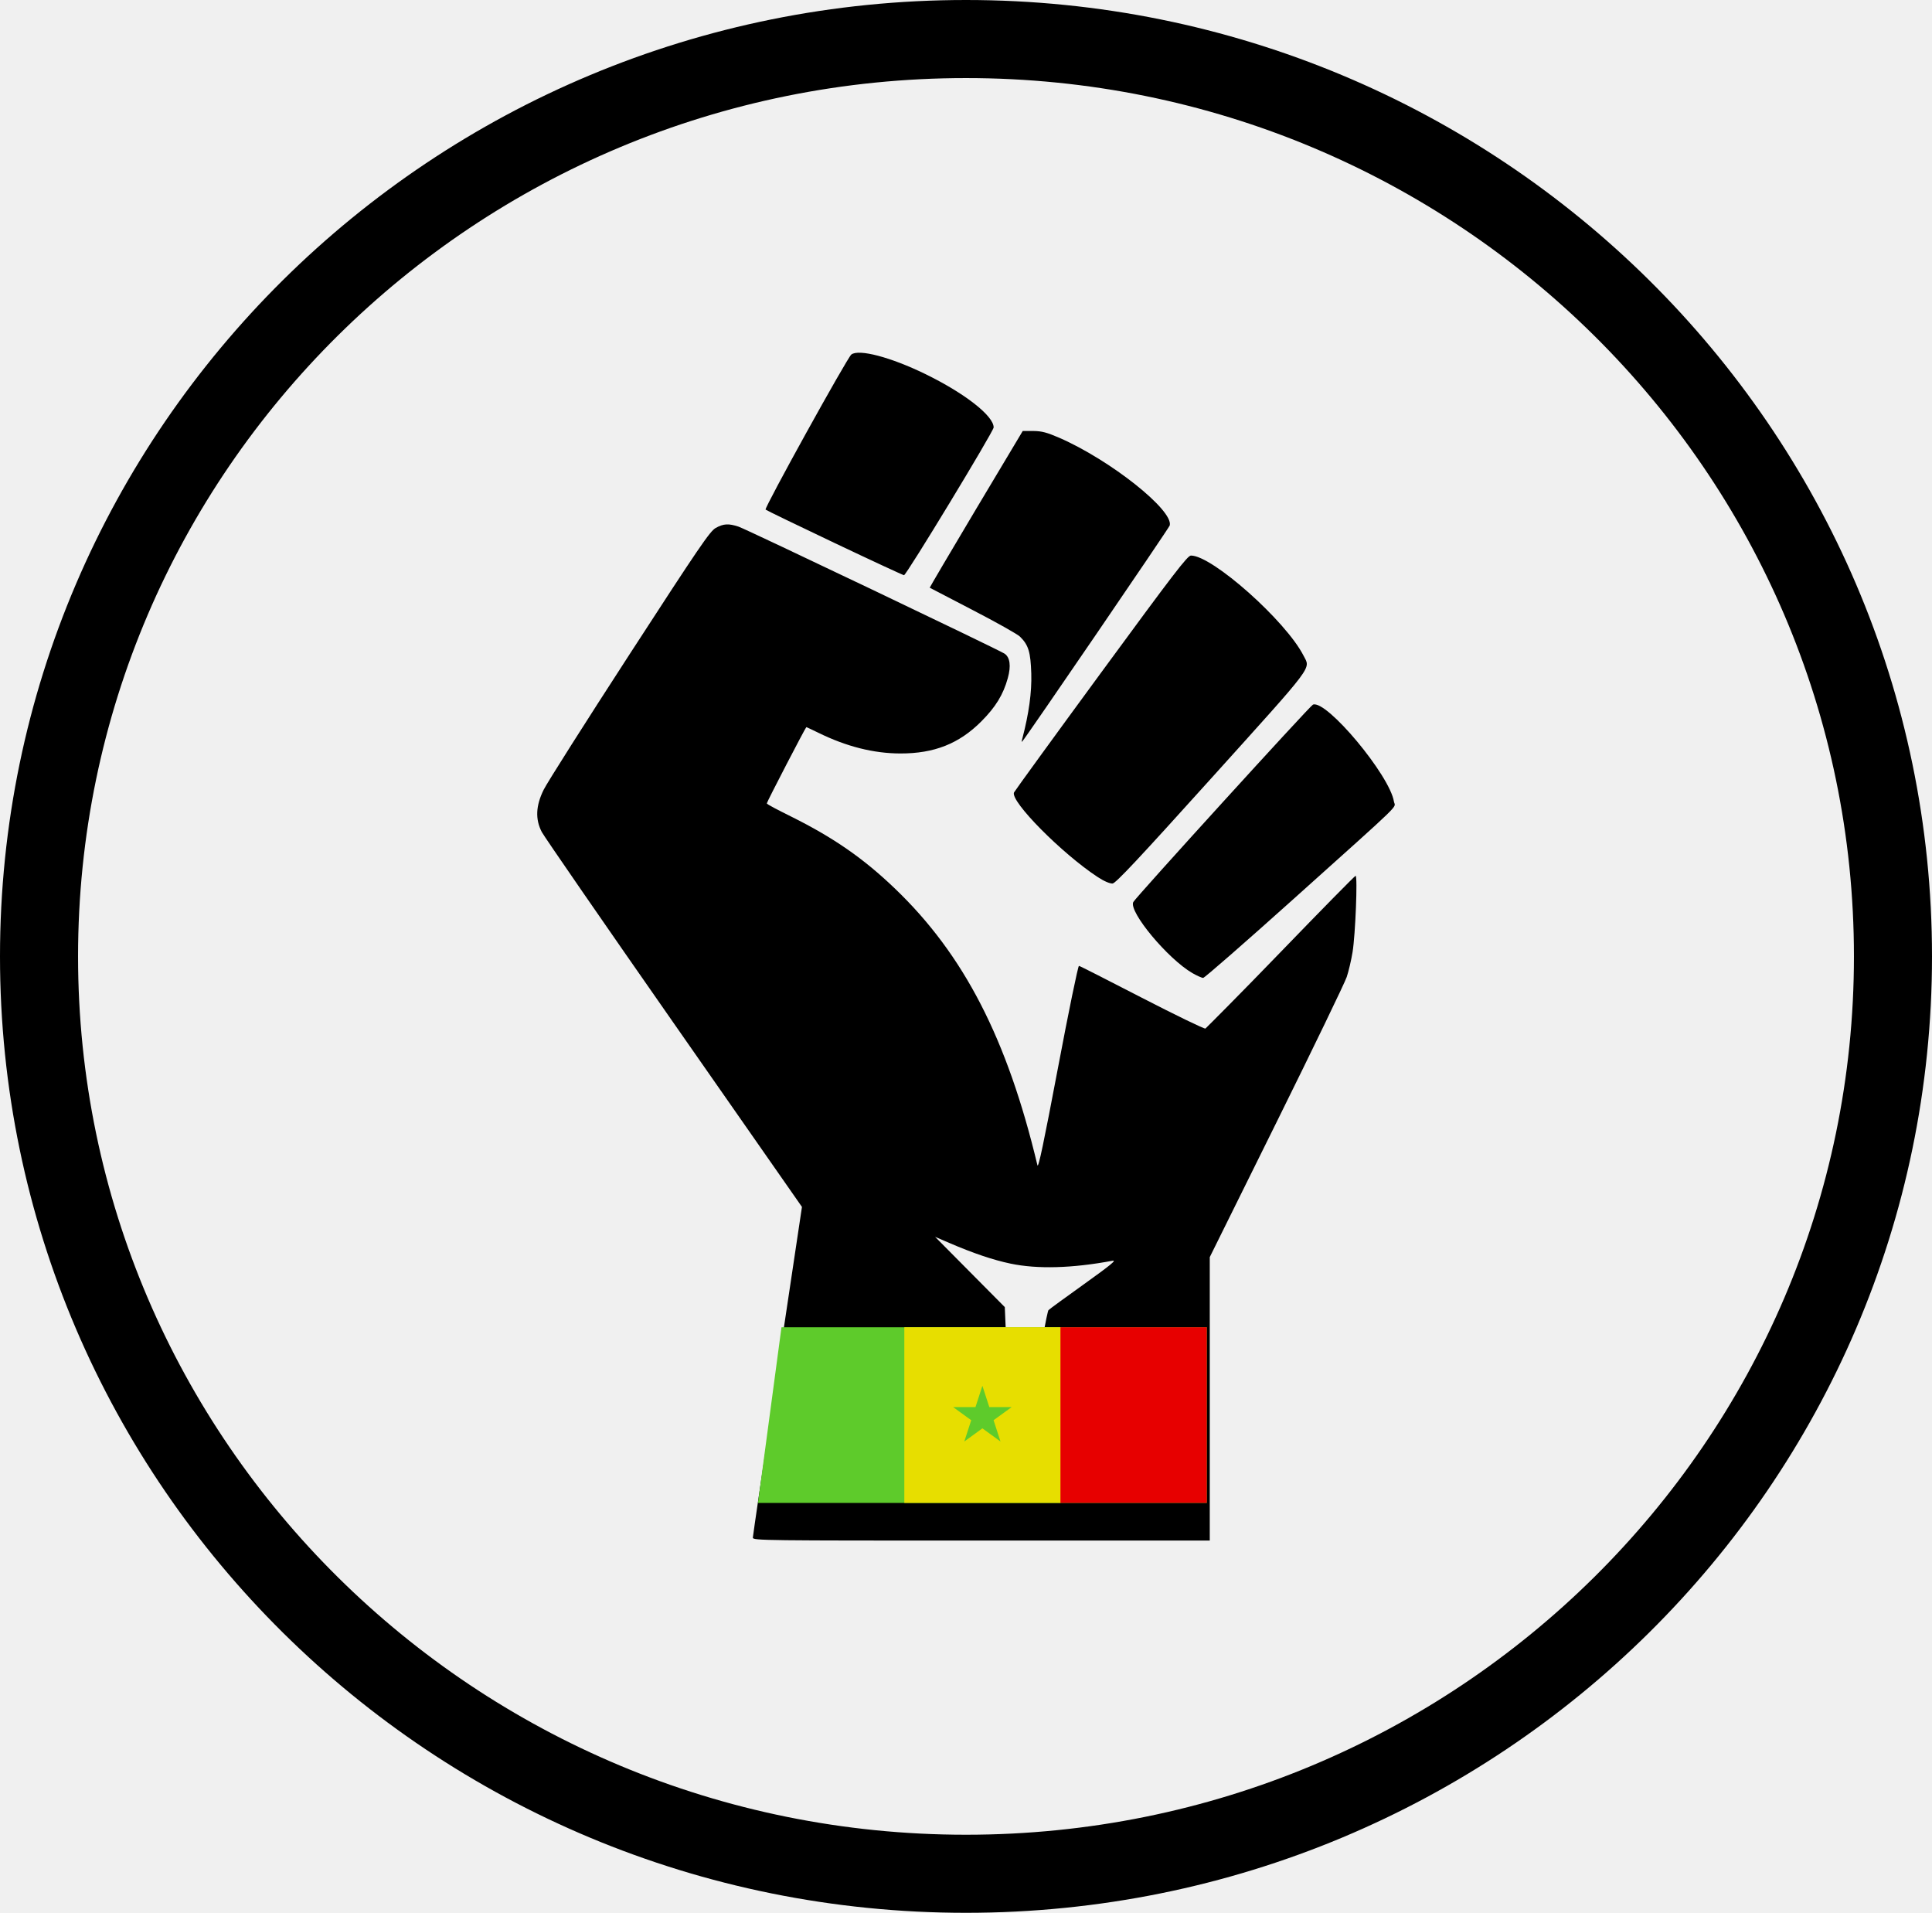
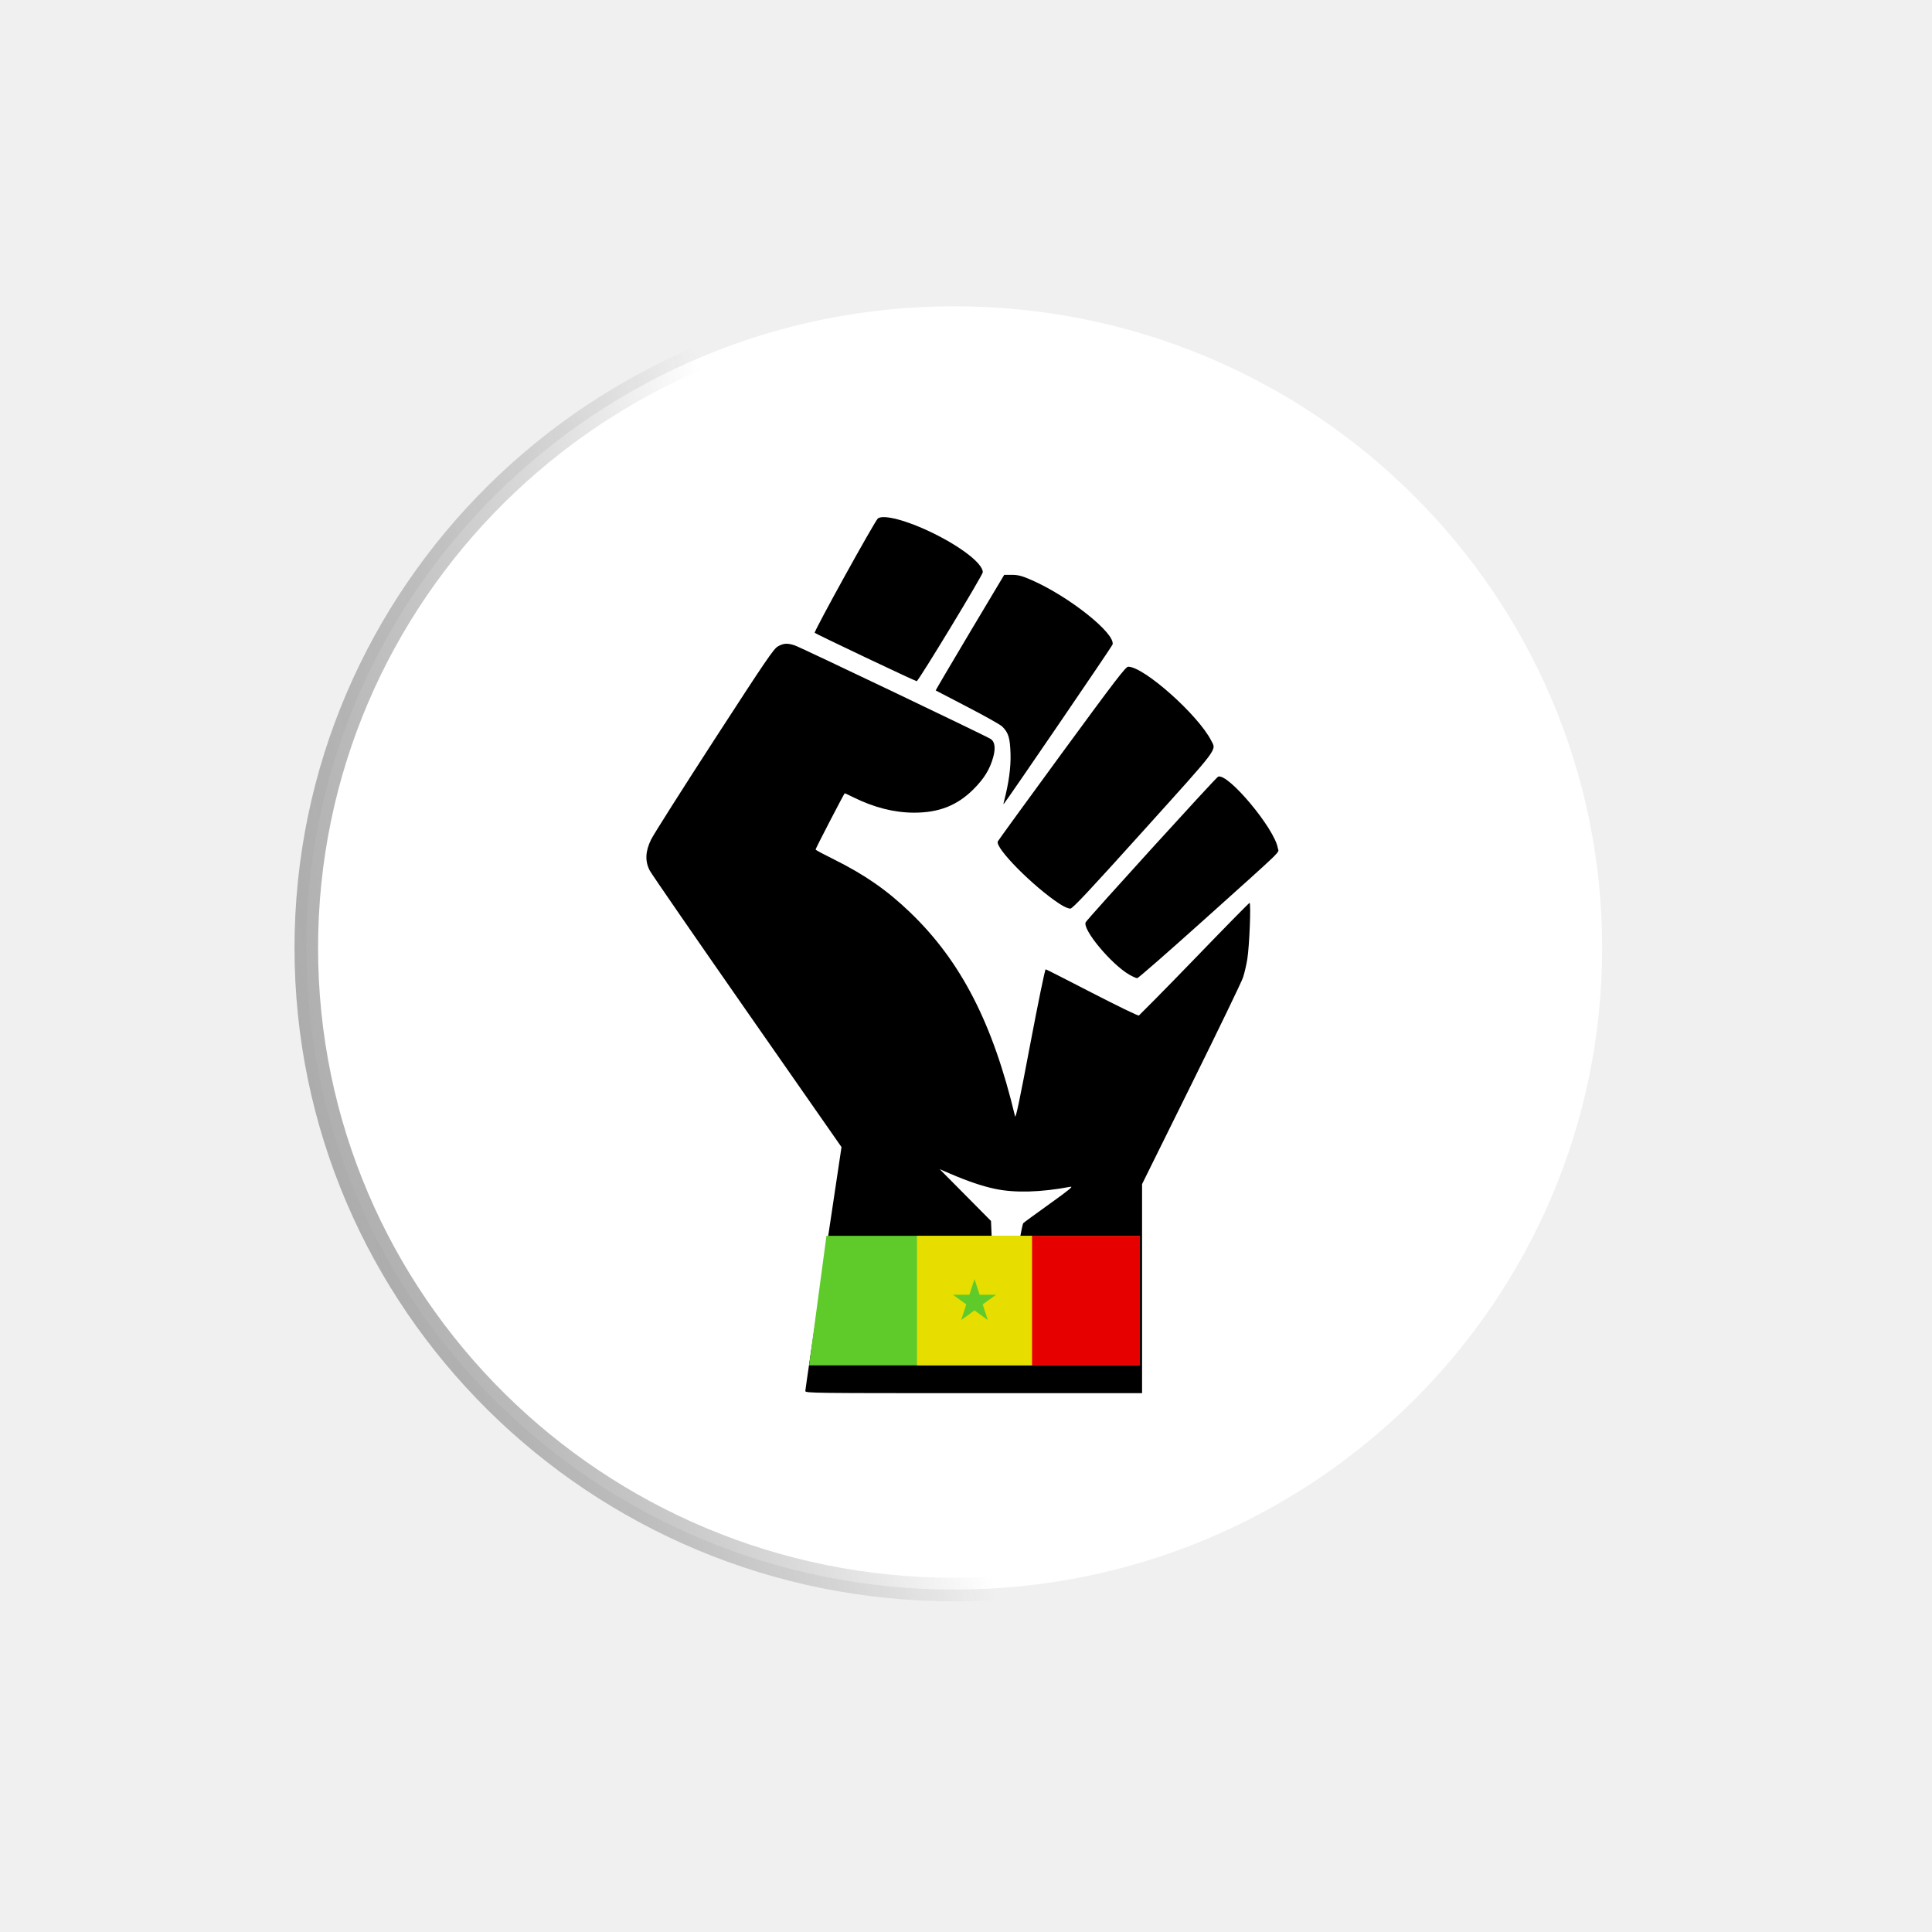
- <svg xmlns="http://www.w3.org/2000/svg" width="99" height="98" viewBox="0 0 99 98" fill="none">
-   <path d="M97 49C97 74.938 75.753 96 49.5 96C23.247 96 2 74.938 2 49C2 23.062 23.247 2 49.5 2C75.753 2 97 23.062 97 49Z" stroke="black" stroke-width="4" />
-   <path d="M38.577 78.781C38.578 78.7 39.145 74.854 39.836 70.234L41.094 61.835L34.537 52.44C30.93 47.273 27.882 42.856 27.762 42.626C27.423 41.974 27.453 41.286 27.856 40.467C28.027 40.117 30.005 36.999 32.251 33.537C35.838 28.008 36.377 27.218 36.673 27.05C37.073 26.827 37.335 26.812 37.85 26.984C38.266 27.126 51.149 33.275 51.471 33.486C51.756 33.674 51.816 34.117 51.641 34.747C51.407 35.591 51.018 36.224 50.285 36.96C49.148 38.101 47.87 38.607 46.136 38.603C44.763 38.6 43.368 38.248 41.926 37.538C41.607 37.381 41.334 37.254 41.318 37.254C41.283 37.254 39.294 41.085 39.294 41.158C39.294 41.209 39.864 41.498 40.562 41.846C42.717 42.919 44.251 43.983 45.856 45.522C49.394 48.912 51.61 53.212 53.16 59.698C53.206 59.885 53.483 58.564 54.213 54.71C54.761 51.809 55.242 49.477 55.288 49.486C55.334 49.486 56.786 50.231 58.515 51.121C60.244 52.011 61.707 52.721 61.768 52.697C61.828 52.647 63.567 50.906 65.632 48.767C67.698 46.629 69.422 44.875 69.464 44.87C69.573 44.87 69.454 47.888 69.308 48.781C69.242 49.187 69.108 49.759 69.009 50.055C68.911 50.349 67.291 53.702 65.411 57.5L61.991 64.407V71.668V78.929H50.283C39.189 78.929 38.575 78.928 38.577 78.781ZM52.819 71.96C53.272 69.278 53.666 67.185 53.726 67.124C53.785 67.063 54.613 66.46 55.567 65.778C56.93 64.801 57.236 64.548 57.004 64.593C54.954 64.978 53.159 65.029 51.783 64.74C50.885 64.552 49.871 64.208 48.635 63.677L47.916 63.367L49.702 65.168L51.488 66.968L51.671 71.237C51.854 75.517 51.942 77.053 51.992 76.816C52.007 76.745 52.378 74.561 52.819 71.96ZM61.103 49.857C59.842 49.127 57.834 46.716 58.071 46.217C58.175 45.999 67.132 36.156 67.279 36.1C67.97 35.836 71.212 39.716 71.428 41.066C71.486 41.431 72.078 40.858 66.26 46.08C63.796 48.291 61.723 50.1 61.653 50.101C61.583 50.102 61.336 49.989 61.103 49.857ZM56.239 44.928C54.404 43.72 51.78 41.069 51.958 40.604C51.984 40.543 53.986 37.783 56.412 34.476C60.167 29.356 60.852 28.463 61.028 28.463C62.124 28.463 65.896 31.819 66.798 33.595C67.154 34.296 67.429 33.93 62.103 39.836C58.338 44.011 57.178 45.248 57.01 45.267C56.867 45.267 56.603 45.166 56.239 44.928ZM52.385 37.846C52.724 36.555 52.874 35.464 52.845 34.507C52.81 33.404 52.703 33.049 52.269 32.62C52.143 32.493 51.055 31.883 49.851 31.26C48.648 30.636 47.653 30.119 47.641 30.11C47.63 30.11 48.696 28.291 50.012 26.088L52.407 22.081H52.951C53.39 22.086 53.648 22.157 54.283 22.431C56.899 23.571 60.143 26.146 59.94 26.922C59.91 27.044 52.538 37.836 52.371 38.004C52.346 38.004 52.356 37.953 52.386 37.837L52.385 37.846ZM42.76 27.817C40.854 26.912 39.265 26.143 39.23 26.108C39.152 26.032 43.416 18.322 43.625 18.163C44.011 17.869 45.645 18.3 47.409 19.16C49.434 20.146 50.917 21.304 50.917 21.899C50.917 22.096 46.438 29.479 46.323 29.47C46.27 29.465 44.666 28.722 42.76 27.817Z" fill="black" />
-   <path d="M40.045 68H61.84V77H38.84L40.045 68Z" fill="#5ECB2B" />
-   <rect x="54.307" y="68" width="7.533" height="9" fill="#E70000" />
-   <rect width="8" height="9" transform="translate(46.34 68)" fill="#E7DE00" />
-   <path d="M50.694 72.09L50.34 71L49.986 72.09H48.84L49.767 72.763L49.413 73.853L50.34 73.18L51.267 73.853L50.913 72.763L51.84 72.09H50.694Z" fill="#5ECB2B" />
+ <svg xmlns="http://www.w3.org/2000/svg" width="100%" height="100%" viewBox="0 0 82 82" fill="none">
+   <path d="M68 40.233C68 55.262 55.699 67.466 40.5 67.466C25.301 67.466 13 55.262 13 40.233C13 25.204 25.301 13 40.5 13C55.699 13 68 25.204 68 40.233Z" fill="white" stroke="url(#paint0_linear_11_31)" />
+   <path d="M34.18 59.039C34.18 58.99 34.526 56.64 34.948 53.817L35.716 48.686L31.713 42.946C29.512 39.789 27.651 37.091 27.578 36.95C27.37 36.551 27.389 36.132 27.635 35.631C27.739 35.417 28.947 33.513 30.318 31.397C32.508 28.019 32.836 27.536 33.018 27.434C33.261 27.298 33.422 27.288 33.736 27.394C33.99 27.48 41.855 31.237 42.051 31.366C42.225 31.481 42.261 31.752 42.155 32.136C42.011 32.652 41.774 33.039 41.327 33.489C40.633 34.185 39.852 34.495 38.794 34.492C37.956 34.491 37.104 34.276 36.224 33.842C36.03 33.745 35.863 33.668 35.853 33.668C35.831 33.668 34.617 36.009 34.617 36.053C34.617 36.084 34.966 36.261 35.392 36.474C36.707 37.129 37.643 37.779 38.623 38.719C40.783 40.791 42.136 43.418 43.082 47.38C43.11 47.495 43.279 46.688 43.724 44.333C44.06 42.561 44.353 41.136 44.381 41.141C44.409 41.141 45.296 41.597 46.351 42.14C47.406 42.684 48.3 43.118 48.337 43.103C48.373 43.072 49.435 42.009 50.696 40.702C51.957 39.395 53.009 38.324 53.035 38.321C53.102 38.321 53.029 40.165 52.939 40.711C52.899 40.958 52.817 41.308 52.757 41.489C52.697 41.669 51.709 43.717 50.56 46.038L48.473 50.257V54.693V59.13H41.326C34.553 59.13 34.179 59.129 34.18 59.039ZM42.874 54.872C43.151 53.233 43.391 51.954 43.428 51.917C43.464 51.88 43.969 51.512 44.551 51.095C45.384 50.498 45.571 50.344 45.428 50.371C44.177 50.606 43.081 50.637 42.242 50.461C41.693 50.346 41.074 50.136 40.319 49.811L39.881 49.622L40.971 50.722L42.061 51.822L42.173 54.43C42.285 57.045 42.338 57.983 42.369 57.839C42.378 57.795 42.605 56.461 42.874 54.872ZM47.931 41.368C47.161 40.922 45.935 39.449 46.08 39.144C46.143 39.011 51.611 32.997 51.701 32.963C52.123 32.802 54.102 35.172 54.234 35.997C54.269 36.22 54.631 35.87 51.079 39.06C49.575 40.411 48.309 41.517 48.267 41.517C48.224 41.517 48.073 41.449 47.931 41.368ZM44.962 38.356C43.841 37.618 42.239 35.999 42.348 35.715C42.364 35.677 43.587 33.992 45.067 31.971C47.359 28.843 47.778 28.297 47.885 28.297C48.554 28.297 50.857 30.348 51.407 31.433C51.625 31.861 51.793 31.637 48.541 35.245C46.243 37.796 45.535 38.552 45.432 38.564C45.345 38.564 45.184 38.502 44.962 38.356ZM42.609 34.03C42.816 33.241 42.907 32.574 42.89 31.99C42.868 31.316 42.803 31.099 42.538 30.837C42.461 30.759 41.797 30.387 41.062 30.006C40.327 29.625 39.72 29.309 39.713 29.304C39.706 29.304 40.357 28.192 41.16 26.846L42.622 24.398H42.955C43.222 24.401 43.38 24.444 43.767 24.612C45.365 25.308 47.345 26.881 47.221 27.356C47.202 27.43 42.702 34.023 42.6 34.126C42.585 34.126 42.591 34.095 42.61 34.024L42.609 34.03ZM36.733 27.902C35.569 27.35 34.6 26.88 34.578 26.859C34.531 26.812 37.134 22.101 37.261 22.004C37.497 21.825 38.494 22.088 39.571 22.613C40.807 23.216 41.713 23.923 41.713 24.287C41.713 24.407 38.978 28.918 38.908 28.912C38.876 28.909 37.897 28.455 36.733 27.902Z" fill="black" />
+   <path d="M35.077 52.452H48.381V57.951H34.341L35.077 52.452Z" fill="#5ECB2B" />
+   <path d="M48.381 52.452H43.783V57.951H48.381V52.452Z" fill="#E70000" />
+   <path d="M43.803 52.452H38.919V57.951H43.803V52.452Z" fill="#E7DE00" />
+   <path d="M41.577 54.952L41.361 54.286L41.144 54.952H40.445L41.011 55.363L40.795 56.029L41.361 55.617L41.926 56.029L41.71 55.363L42.276 54.952H41.577Z" fill="#5ECB2B" />
+   <defs>
+     <linearGradient id="paint0_linear_11_31" x1="7.6" y1="46.904" x2="35.603" y2="40.123" gradientUnits="userSpaceOnUse">
+       <stop stop-color="#A9A9A9" />
+       <stop offset="1" stop-color="#666666" stop-opacity="0" />
+     </linearGradient>
+   </defs>
</svg>
